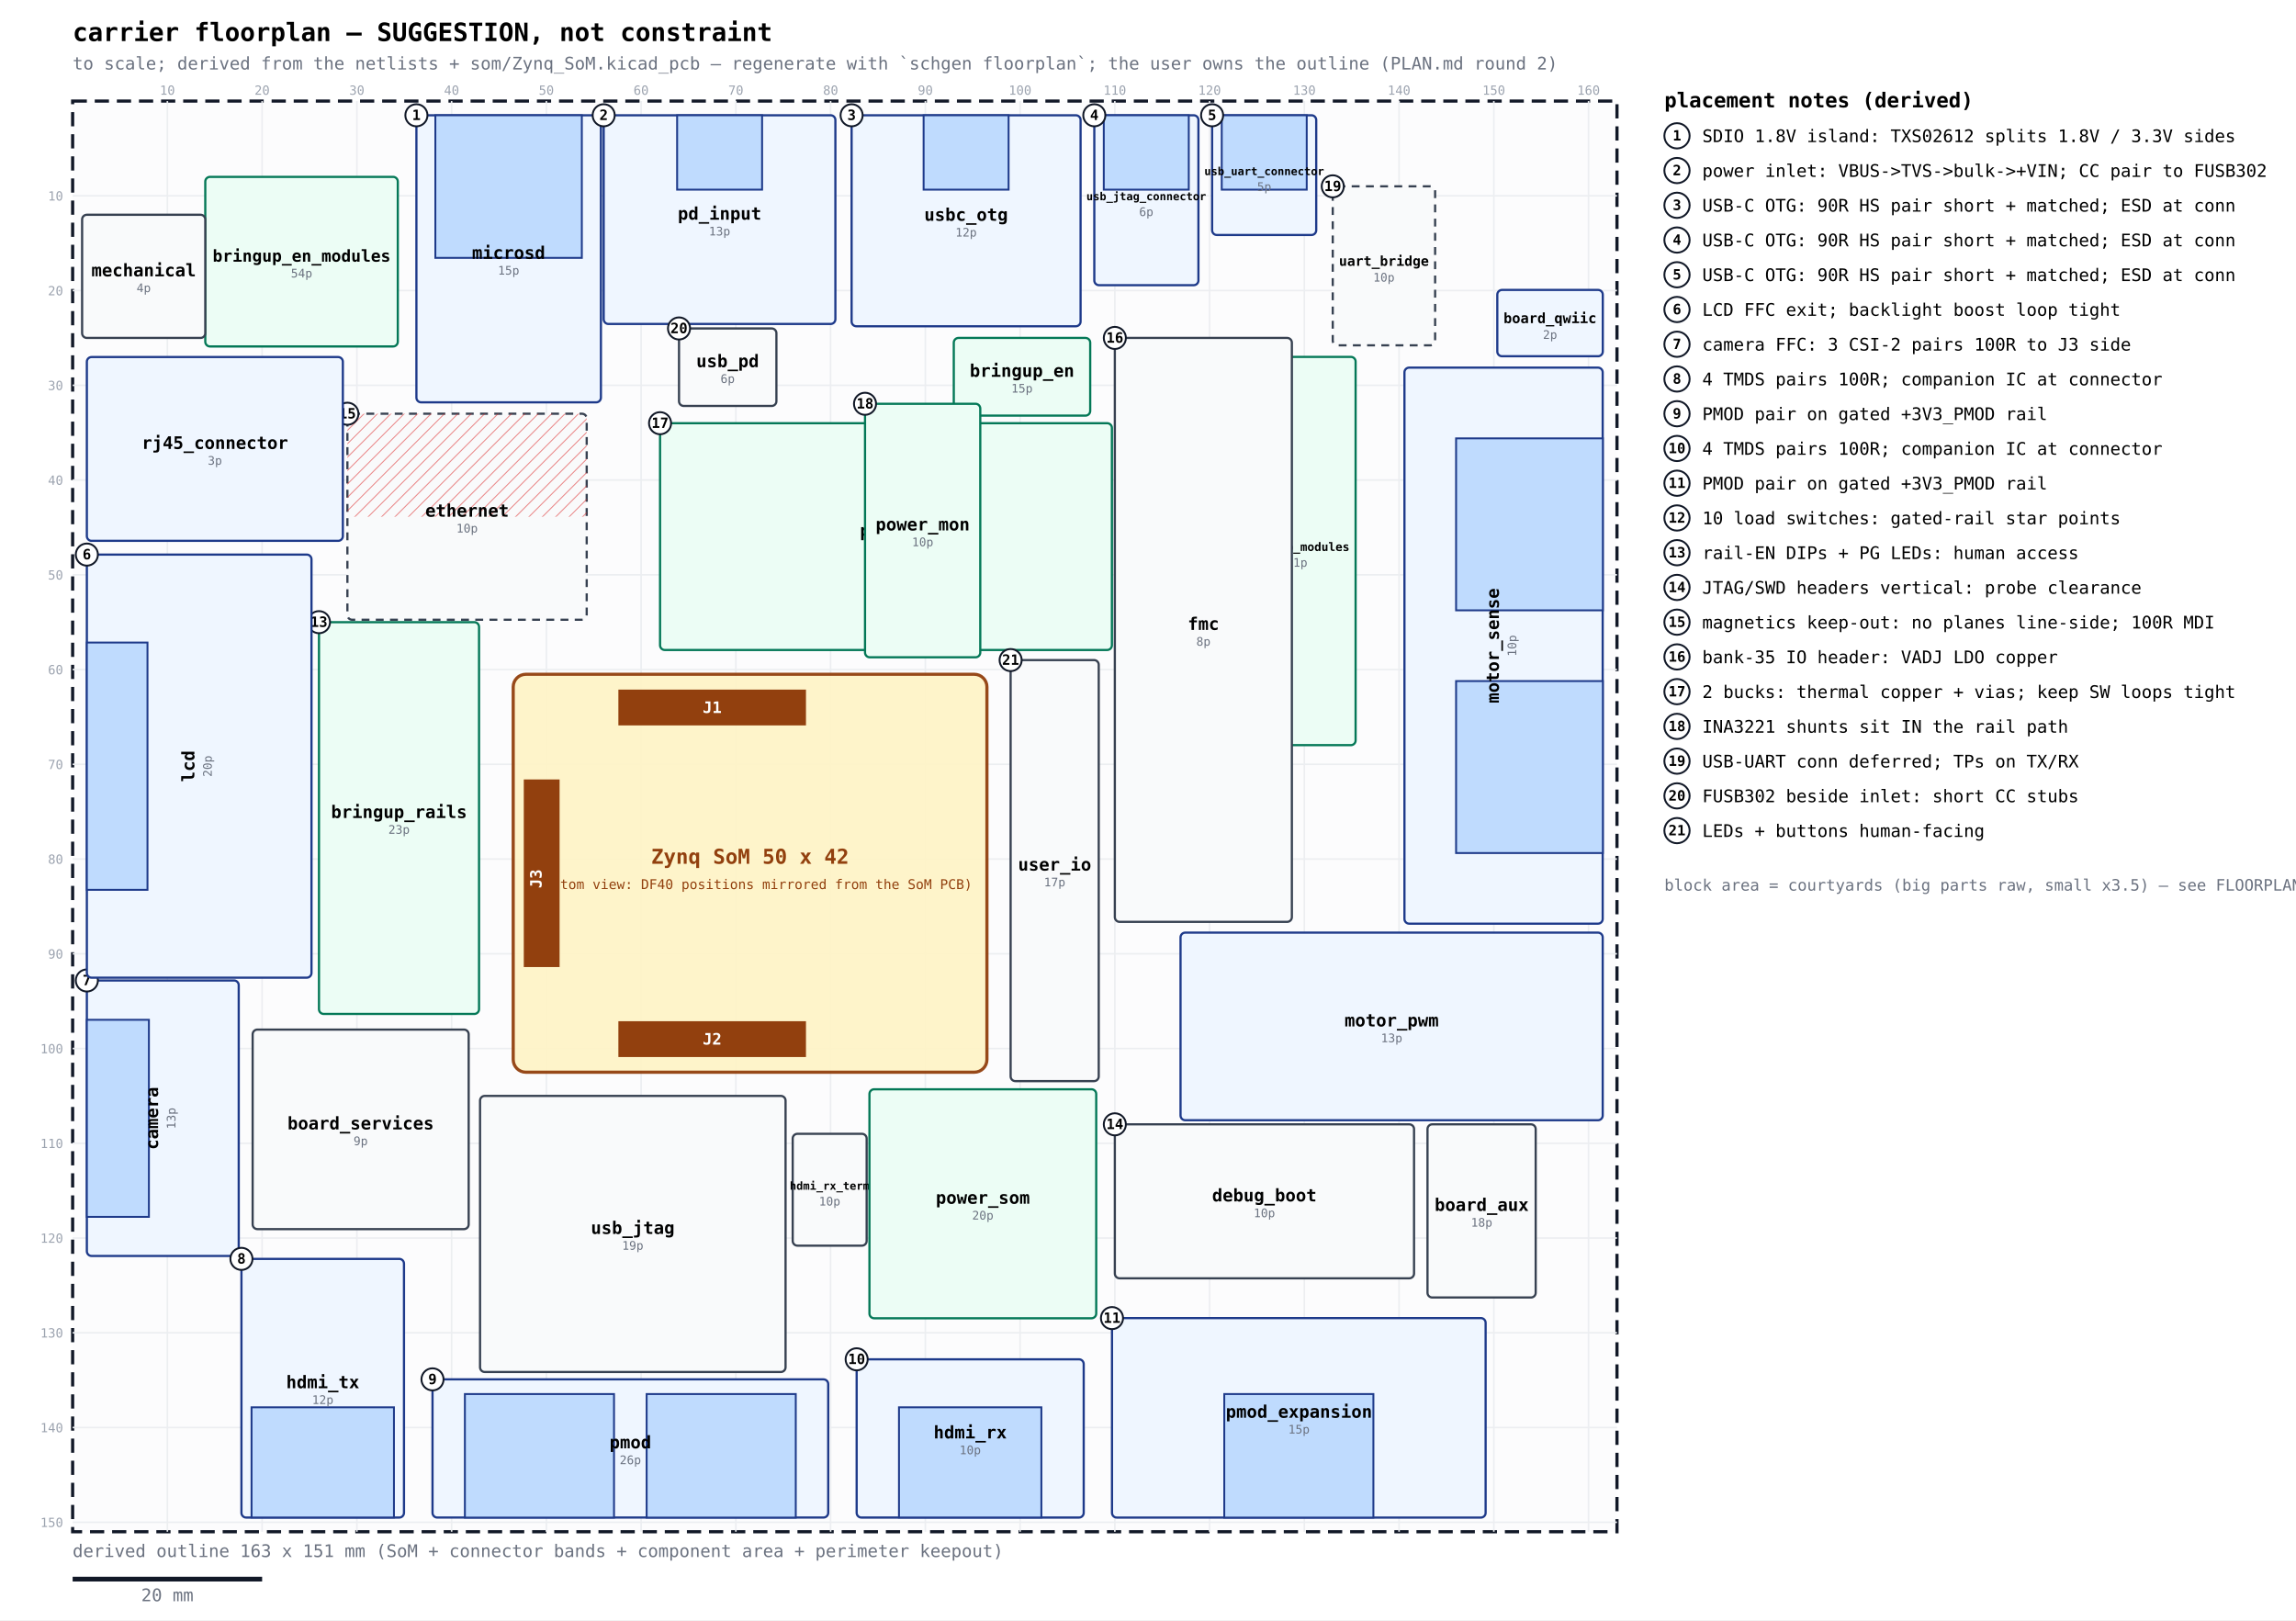
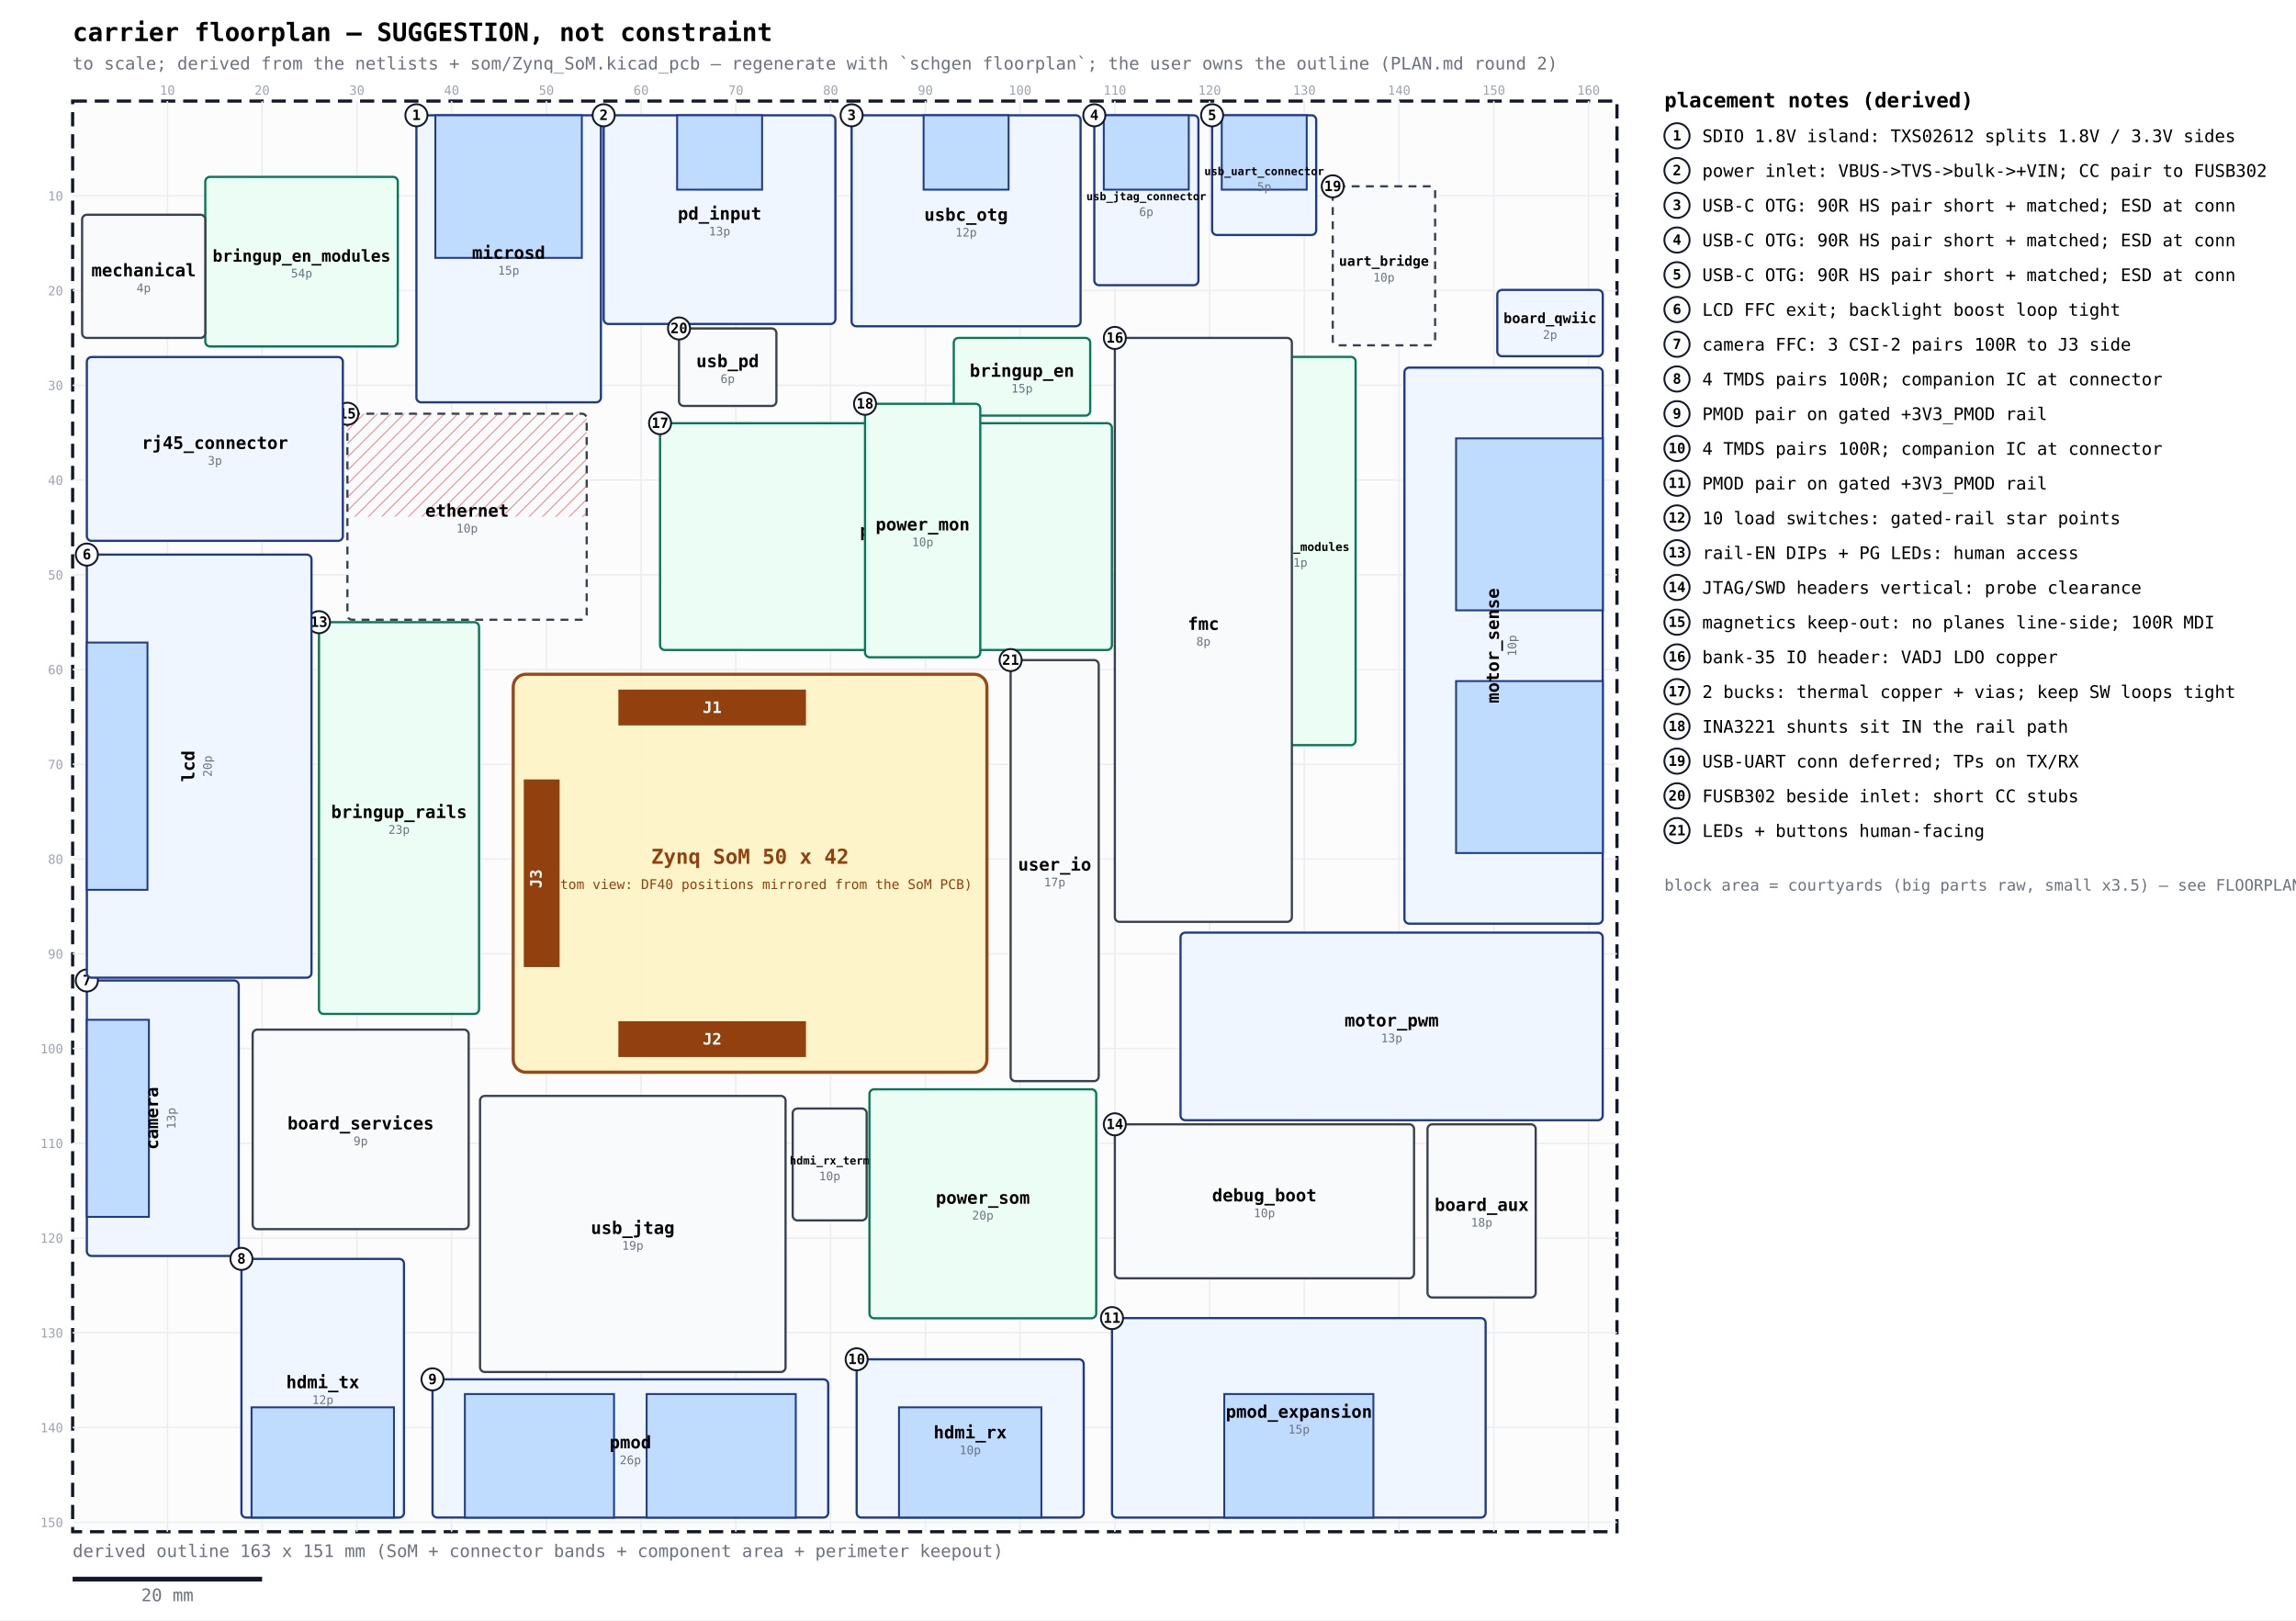
<svg xmlns="http://www.w3.org/2000/svg" viewBox="0 0 1454 1026" font-family="ui-monospace, SFMono-Regular, Menlo, monospace" font-size="11">
  <defs>
    <pattern id="keepout" width="6" height="6" patternUnits="userSpaceOnUse" patternTransform="rotate(45)">
      <line x1="0" y1="0" x2="0" y2="6" stroke="#dc2626" stroke-width="1.2" />
    </pattern>
  </defs>
  <rect width="1454" height="1026" fill="white" />
  <text x="46.0" y="26" font-size="16" font-weight="bold">carrier floorplan — SUGGESTION, not constraint</text>
  <text x="46.0" y="44" fill="#6b7280">to scale; derived from the netlists + som/Zynq_SoM.kicad_pcb — regenerate with `schgen floorplan`; the user owns the outline (PLAN.md round 2)</text>
  <rect x="46.0" y="64.0" width="978" height="906" fill="#fcfcfd" stroke="#111827" stroke-width="2" stroke-dasharray="9,5" />
  <line x1="106.0" y1="64.0" x2="106.0" y2="970.0" stroke="#eceef1" stroke-width="1" />
  <text x="106.0" y="60.0" fill="#9ca3af" font-size="8" text-anchor="middle">10</text>
  <line x1="166.0" y1="64.0" x2="166.0" y2="970.0" stroke="#eceef1" stroke-width="1" />
  <text x="166.0" y="60.0" fill="#9ca3af" font-size="8" text-anchor="middle">20</text>
  <line x1="226.0" y1="64.0" x2="226.0" y2="970.0" stroke="#eceef1" stroke-width="1" />
  <text x="226.0" y="60.0" fill="#9ca3af" font-size="8" text-anchor="middle">30</text>
  <line x1="286.0" y1="64.0" x2="286.0" y2="970.0" stroke="#eceef1" stroke-width="1" />
  <text x="286.0" y="60.0" fill="#9ca3af" font-size="8" text-anchor="middle">40</text>
  <line x1="346.0" y1="64.0" x2="346.0" y2="970.0" stroke="#eceef1" stroke-width="1" />
  <text x="346.0" y="60.0" fill="#9ca3af" font-size="8" text-anchor="middle">50</text>
  <line x1="406.0" y1="64.0" x2="406.0" y2="970.0" stroke="#eceef1" stroke-width="1" />
  <text x="406.0" y="60.0" fill="#9ca3af" font-size="8" text-anchor="middle">60</text>
  <line x1="466.0" y1="64.0" x2="466.0" y2="970.0" stroke="#eceef1" stroke-width="1" />
  <text x="466.0" y="60.0" fill="#9ca3af" font-size="8" text-anchor="middle">70</text>
  <line x1="526.0" y1="64.0" x2="526.0" y2="970.0" stroke="#eceef1" stroke-width="1" />
  <text x="526.0" y="60.0" fill="#9ca3af" font-size="8" text-anchor="middle">80</text>
  <line x1="586.0" y1="64.0" x2="586.0" y2="970.0" stroke="#eceef1" stroke-width="1" />
  <text x="586.0" y="60.0" fill="#9ca3af" font-size="8" text-anchor="middle">90</text>
  <line x1="646.0" y1="64.0" x2="646.0" y2="970.0" stroke="#eceef1" stroke-width="1" />
  <text x="646.0" y="60.0" fill="#9ca3af" font-size="8" text-anchor="middle">100</text>
  <line x1="706.0" y1="64.0" x2="706.0" y2="970.0" stroke="#eceef1" stroke-width="1" />
  <text x="706.0" y="60.0" fill="#9ca3af" font-size="8" text-anchor="middle">110</text>
  <line x1="766.0" y1="64.0" x2="766.0" y2="970.0" stroke="#eceef1" stroke-width="1" />
  <text x="766.0" y="60.0" fill="#9ca3af" font-size="8" text-anchor="middle">120</text>
  <line x1="826.0" y1="64.0" x2="826.0" y2="970.0" stroke="#eceef1" stroke-width="1" />
  <text x="826.0" y="60.0" fill="#9ca3af" font-size="8" text-anchor="middle">130</text>
  <line x1="886.0" y1="64.0" x2="886.0" y2="970.0" stroke="#eceef1" stroke-width="1" />
  <text x="886.0" y="60.0" fill="#9ca3af" font-size="8" text-anchor="middle">140</text>
  <line x1="946.0" y1="64.0" x2="946.0" y2="970.0" stroke="#eceef1" stroke-width="1" />
  <text x="946.0" y="60.0" fill="#9ca3af" font-size="8" text-anchor="middle">150</text>
  <line x1="1006.0" y1="64.0" x2="1006.0" y2="970.0" stroke="#eceef1" stroke-width="1" />
  <text x="1006.0" y="60.0" fill="#9ca3af" font-size="8" text-anchor="middle">160</text>
  <line x1="46.0" y1="124.0" x2="1024.0" y2="124.0" stroke="#eceef1" stroke-width="1" />
  <text x="40.0" y="127.0" fill="#9ca3af" font-size="8" text-anchor="end">10</text>
  <line x1="46.0" y1="184.0" x2="1024.0" y2="184.0" stroke="#eceef1" stroke-width="1" />
  <text x="40.0" y="187.0" fill="#9ca3af" font-size="8" text-anchor="end">20</text>
  <line x1="46.0" y1="244.0" x2="1024.0" y2="244.0" stroke="#eceef1" stroke-width="1" />
  <text x="40.0" y="247.0" fill="#9ca3af" font-size="8" text-anchor="end">30</text>
  <line x1="46.0" y1="304.0" x2="1024.0" y2="304.0" stroke="#eceef1" stroke-width="1" />
  <text x="40.0" y="307.0" fill="#9ca3af" font-size="8" text-anchor="end">40</text>
  <line x1="46.0" y1="364.0" x2="1024.0" y2="364.0" stroke="#eceef1" stroke-width="1" />
  <text x="40.0" y="367.0" fill="#9ca3af" font-size="8" text-anchor="end">50</text>
  <line x1="46.0" y1="424.0" x2="1024.0" y2="424.0" stroke="#eceef1" stroke-width="1" />
  <text x="40.0" y="427.0" fill="#9ca3af" font-size="8" text-anchor="end">60</text>
  <line x1="46.0" y1="484.0" x2="1024.0" y2="484.0" stroke="#eceef1" stroke-width="1" />
  <text x="40.0" y="487.0" fill="#9ca3af" font-size="8" text-anchor="end">70</text>
  <line x1="46.0" y1="544.0" x2="1024.0" y2="544.0" stroke="#eceef1" stroke-width="1" />
  <text x="40.0" y="547.0" fill="#9ca3af" font-size="8" text-anchor="end">80</text>
  <line x1="46.0" y1="604.0" x2="1024.0" y2="604.0" stroke="#eceef1" stroke-width="1" />
  <text x="40.0" y="607.0" fill="#9ca3af" font-size="8" text-anchor="end">90</text>
  <line x1="46.0" y1="664.0" x2="1024.0" y2="664.0" stroke="#eceef1" stroke-width="1" />
  <text x="40.0" y="667.0" fill="#9ca3af" font-size="8" text-anchor="end">100</text>
  <line x1="46.0" y1="724.0" x2="1024.0" y2="724.0" stroke="#eceef1" stroke-width="1" />
  <text x="40.0" y="727.0" fill="#9ca3af" font-size="8" text-anchor="end">110</text>
  <line x1="46.0" y1="784.0" x2="1024.0" y2="784.0" stroke="#eceef1" stroke-width="1" />
  <text x="40.0" y="787.0" fill="#9ca3af" font-size="8" text-anchor="end">120</text>
  <line x1="46.0" y1="844.0" x2="1024.0" y2="844.0" stroke="#eceef1" stroke-width="1" />
  <text x="40.0" y="847.0" fill="#9ca3af" font-size="8" text-anchor="end">130</text>
  <line x1="46.0" y1="904.0" x2="1024.0" y2="904.0" stroke="#eceef1" stroke-width="1" />
  <text x="40.0" y="907.0" fill="#9ca3af" font-size="8" text-anchor="end">140</text>
  <line x1="46.0" y1="964.0" x2="1024.0" y2="964.0" stroke="#eceef1" stroke-width="1" />
  <text x="40.0" y="967.0" fill="#9ca3af" font-size="8" text-anchor="end">150</text>
  <text x="46.0" y="986.0" fill="#6b7280">derived outline 163 x 151 mm (SoM + connector bands + component area + perimeter keepout)</text>
  <rect x="904.0" y="712.0" width="68.52" height="109.662" rx="3" fill="#f9fafb" stroke="#374151" stroke-width="1.4" />
  <text x="938.3" y="766.8" text-anchor="middle" font-size="11.0" font-weight="bold">board_aux</text>
  <text x="938.3" y="776.8" text-anchor="middle" font-size="7.5" fill="#6b7280">18p</text>
  <rect x="948.2" y="183.6" width="66.811" height="41.999" rx="3" fill="#eff6ff" stroke="#1e3a8a" stroke-width="1.4" />
  <text x="981.6" y="204.6" text-anchor="middle" font-size="8.9" font-weight="bold">board_qwiic</text>
  <text x="981.6" y="214.6" text-anchor="middle" font-size="7.5" fill="#6b7280">2p</text>
  <rect x="160.0" y="652.0" width="136.8" height="126.36" rx="3" fill="#f9fafb" stroke="#374151" stroke-width="1.4" />
  <text x="228.4" y="715.2" text-anchor="middle" font-size="11.0" font-weight="bold">board_services</text>
  <text x="228.4" y="725.2" text-anchor="middle" font-size="7.5" fill="#6b7280">9p</text>
  <rect x="604.0" y="214.0" width="86.4" height="49.2" rx="3" fill="#ecfdf5" stroke="#047857" stroke-width="1.4" />
  <text x="647.2" y="238.6" text-anchor="middle" font-size="11.0" font-weight="bold">bringup_en</text>
  <text x="647.2" y="248.6" text-anchor="middle" font-size="7.5" fill="#6b7280">15p</text>
  <rect x="130.0" y="112.0" width="121.92" height="107.4" rx="3" fill="#ecfdf5" stroke="#047857" stroke-width="1.4" />
  <text x="191.0" y="165.7" text-anchor="middle" font-size="10.4" font-weight="bold">bringup_en_modules</text>
  <text x="191.0" y="175.7" text-anchor="middle" font-size="7.5" fill="#6b7280">54p</text>
  <rect x="784.0" y="226.0" width="74.478" height="245.88" rx="3" fill="#ecfdf5" stroke="#047857" stroke-width="1.4" />
  <text x="821.2" y="348.9" text-anchor="middle" font-size="7.4" font-weight="bold">bringup_modules</text>
  <text x="821.2" y="358.9" text-anchor="middle" font-size="7.5" fill="#6b7280">71p</text>
  <circle cx="784" cy="226" r="7" fill="white" stroke="#111827" stroke-width="1.2" />
  <text x="784" y="229" text-anchor="middle" font-size="9" font-weight="bold">12</text>
  <rect x="202.0" y="394.0" width="101.364" height="248.1" rx="3" fill="#ecfdf5" stroke="#047857" stroke-width="1.4" />
  <text x="252.7" y="518.0" text-anchor="middle" font-size="11.0" font-weight="bold">bringup_rails</text>
  <text x="252.7" y="528.0" text-anchor="middle" font-size="7.5" fill="#6b7280">23p</text>
  <circle cx="202" cy="394" r="7" fill="white" stroke="#111827" stroke-width="1.2" />
  <text x="202" y="397" text-anchor="middle" font-size="9" font-weight="bold">13</text>
  <rect x="55.0" y="620.9" width="96.181" height="174.451" rx="3" fill="#eff6ff" stroke="#1e3a8a" stroke-width="1.4" />
  <rect x="55.0" y="645.8" width="39.3" height="124.8" fill="#bfdbfe" stroke="#1e3a8a" stroke-width="1.2" />
  <text x="100.1" y="708.2" text-anchor="middle" font-size="11.0" font-weight="bold" transform="rotate(-90 100.1 708.2)">camera</text>
  <text x="111.1" y="708.2" text-anchor="middle" font-size="7.5" fill="#6b7280" transform="rotate(-90 111.1 708.2)">13p</text>
  <circle cx="55" cy="620.9" r="7" fill="white" stroke="#111827" stroke-width="1.2" />
  <text x="55" y="623.9" text-anchor="middle" font-size="9" font-weight="bold">7</text>
  <rect x="706.0" y="712.0" width="189.48" height="97.5" rx="3" fill="#f9fafb" stroke="#374151" stroke-width="1.4" />
  <text x="800.7" y="760.8" text-anchor="middle" font-size="11.0" font-weight="bold">debug_boot</text>
  <text x="800.7" y="770.8" text-anchor="middle" font-size="7.5" fill="#6b7280">10p</text>
  <circle cx="706" cy="712" r="7" fill="white" stroke="#111827" stroke-width="1.2" />
  <text x="706" y="715" text-anchor="middle" font-size="9" font-weight="bold">14</text>
  <rect x="220.0" y="262.0" width="151.546" height="130.47" rx="3" fill="#f9fafb" stroke="#374151" stroke-width="1.4" stroke-dasharray="5,4" />
  <rect x="220" y="262" width="151.546" height="65.235" fill="url(#keepout)" opacity="0.5" />
  <text x="295.8" y="327.2" text-anchor="middle" font-size="11.0" font-weight="bold">ethernet</text>
  <text x="295.8" y="337.2" text-anchor="middle" font-size="7.5" fill="#6b7280">10p</text>
  <circle cx="220" cy="262" r="7" fill="white" stroke="#111827" stroke-width="1.2" />
  <text x="220" y="265" text-anchor="middle" font-size="9" font-weight="bold">15</text>
  <rect x="706.0" y="214.0" width="112.11" height="369.78" rx="3" fill="#f9fafb" stroke="#374151" stroke-width="1.4" />
  <text x="762.1" y="398.9" text-anchor="middle" font-size="11.0" font-weight="bold">fmc</text>
  <text x="762.1" y="408.9" text-anchor="middle" font-size="7.5" fill="#6b7280">8p</text>
  <circle cx="706" cy="214" r="7" fill="white" stroke="#111827" stroke-width="1.2" />
  <text x="706" y="217" text-anchor="middle" font-size="9" font-weight="bold">16</text>
  <rect x="542.5" y="860.8" width="143.787" height="100.216" rx="3" fill="#eff6ff" stroke="#1e3a8a" stroke-width="1.4" />
  <rect x="569.3" y="891.2" width="90.18" height="69.78" fill="#bfdbfe" stroke="#1e3a8a" stroke-width="1.2" />
  <text x="614.4" y="910.9" text-anchor="middle" font-size="11.0" font-weight="bold">hdmi_rx</text>
  <text x="614.4" y="920.9" text-anchor="middle" font-size="7.5" fill="#6b7280">10p</text>
  <circle cx="542.5" cy="860.8" r="7" fill="white" stroke="#111827" stroke-width="1.2" />
  <text x="542.5" y="863.8" text-anchor="middle" font-size="9" font-weight="bold">10</text>
-   <rect x="502.0" y="718.0" width="46.83" height="70.83" rx="3" fill="#f9fafb" stroke="#374151" stroke-width="1.4" />
-   <text x="525.4" y="753.4" text-anchor="middle" font-size="7.0" font-weight="bold">hdmi_rx_term</text>
-   <text x="525.4" y="763.4" text-anchor="middle" font-size="7.5" fill="#6b7280">10p</text>
+   <rect x="502.0" y="702.0" width="46.83" height="70.83" rx="3" fill="#f9fafb" stroke="#374151" stroke-width="1.4" />
+   <text x="525.4" y="737.4" text-anchor="middle" font-size="7.0" font-weight="bold">hdmi_rx_term</text>
+   <text x="525.4" y="747.4" text-anchor="middle" font-size="7.5" fill="#6b7280">10p</text>
  <rect x="152.9" y="797.2" width="102.928" height="163.816" rx="3" fill="#eff6ff" stroke="#1e3a8a" stroke-width="1.4" />
  <rect x="159.3" y="891.2" width="90.18" height="69.78" fill="#bfdbfe" stroke="#1e3a8a" stroke-width="1.2" />
  <text x="204.4" y="879.1" text-anchor="middle" font-size="11.0" font-weight="bold">hdmi_tx</text>
  <text x="204.4" y="889.1" text-anchor="middle" font-size="7.5" fill="#6b7280">12p</text>
  <circle cx="152.9" cy="797.2" r="7" fill="white" stroke="#111827" stroke-width="1.2" />
  <text x="152.9" y="800.2" text-anchor="middle" font-size="9" font-weight="bold">8</text>
  <rect x="55.0" y="351.2" width="142.26" height="267.93" rx="3" fill="#eff6ff" stroke="#1e3a8a" stroke-width="1.4" />
  <rect x="55.0" y="406.9" width="38.4" height="156.6" fill="#bfdbfe" stroke="#1e3a8a" stroke-width="1.2" />
  <text x="123.1" y="485.2" text-anchor="middle" font-size="11.0" font-weight="bold" transform="rotate(-90 123.1 485.2)">lcd</text>
  <text x="134.1" y="485.2" text-anchor="middle" font-size="7.5" fill="#6b7280" transform="rotate(-90 134.1 485.2)">20p</text>
  <circle cx="55" cy="351.2" r="7" fill="white" stroke="#111827" stroke-width="1.2" />
  <text x="55" y="354.2" text-anchor="middle" font-size="9" font-weight="bold">6</text>
  <rect x="52.0" y="136.0" width="78" height="78" rx="3" fill="#f9fafb" stroke="#374151" stroke-width="1.4" />
  <text x="91.0" y="175.0" text-anchor="middle" font-size="11.0" font-weight="bold">mechanical</text>
  <text x="91.0" y="185.0" text-anchor="middle" font-size="7.5" fill="#6b7280">4p</text>
  <rect x="263.7" y="73.0" width="116.846" height="181.78" rx="3" fill="#eff6ff" stroke="#1e3a8a" stroke-width="1.4" />
  <rect x="275.7" y="73.0" width="92.76" height="90.3" fill="#bfdbfe" stroke="#1e3a8a" stroke-width="1.2" />
  <text x="322.1" y="163.9" text-anchor="middle" font-size="11.0" font-weight="bold">microsd</text>
  <text x="322.1" y="173.9" text-anchor="middle" font-size="7.5" fill="#6b7280">15p</text>
  <circle cx="263.7" cy="73" r="7" fill="white" stroke="#111827" stroke-width="1.2" />
  <text x="263.7" y="76" text-anchor="middle" font-size="9" font-weight="bold">1</text>
  <rect x="747.6" y="590.6" width="267.361" height="118.8" rx="3" fill="#eff6ff" stroke="#1e3a8a" stroke-width="1.4" />
  <text x="881.3" y="650.0" text-anchor="middle" font-size="11.0" font-weight="bold">motor_pwm</text>
  <text x="881.3" y="660.0" text-anchor="middle" font-size="7.5" fill="#6b7280">13p</text>
  <rect x="889.4" y="232.8" width="125.55" height="352.124" rx="3" fill="#eff6ff" stroke="#1e3a8a" stroke-width="1.4" />
  <rect x="922.1" y="277.6" width="92.94" height="108.9" fill="#bfdbfe" stroke="#1e3a8a" stroke-width="1.2" />
  <rect x="922.1" y="431.3" width="92.94" height="108.9" fill="#bfdbfe" stroke="#1e3a8a" stroke-width="1.2" />
  <text x="949.2" y="408.9" text-anchor="middle" font-size="11.0" font-weight="bold" transform="rotate(-90 949.2 408.9)">motor_sense</text>
  <text x="960.2" y="408.9" text-anchor="middle" font-size="7.5" fill="#6b7280" transform="rotate(-90 960.2 408.9)">10p</text>
  <rect x="382.3" y="73.0" width="146.732" height="132.158" rx="3" fill="#eff6ff" stroke="#1e3a8a" stroke-width="1.4" />
  <rect x="428.8" y="73.0" width="53.82" height="47.1" fill="#bfdbfe" stroke="#1e3a8a" stroke-width="1.2" />
  <text x="455.7" y="139.1" text-anchor="middle" font-size="11.0" font-weight="bold">pd_input</text>
  <text x="455.7" y="149.1" text-anchor="middle" font-size="7.5" fill="#6b7280">13p</text>
  <circle cx="382.3" cy="73" r="7" fill="white" stroke="#111827" stroke-width="1.2" />
  <text x="382.3" y="76" text-anchor="middle" font-size="9" font-weight="bold">2</text>
  <rect x="273.9" y="873.5" width="250.59" height="87.504" rx="3" fill="#eff6ff" stroke="#1e3a8a" stroke-width="1.4" />
  <rect x="294.4" y="882.8" width="94.44" height="78.24" fill="#bfdbfe" stroke="#1e3a8a" stroke-width="1.2" />
  <rect x="409.5" y="882.8" width="94.44" height="78.24" fill="#bfdbfe" stroke="#1e3a8a" stroke-width="1.2" />
  <text x="399.2" y="917.2" text-anchor="middle" font-size="11.0" font-weight="bold">pmod</text>
  <text x="399.2" y="927.2" text-anchor="middle" font-size="7.5" fill="#6b7280">26p</text>
  <circle cx="273.9" cy="873.5" r="7" fill="white" stroke="#111827" stroke-width="1.2" />
  <text x="273.9" y="876.5" text-anchor="middle" font-size="9" font-weight="bold">9</text>
  <rect x="704.2" y="834.7" width="236.61" height="126.318" rx="3" fill="#eff6ff" stroke="#1e3a8a" stroke-width="1.4" />
  <rect x="775.3" y="882.8" width="94.44" height="78.24" fill="#bfdbfe" stroke="#1e3a8a" stroke-width="1.2" />
  <text x="822.6" y="897.8" text-anchor="middle" font-size="11.0" font-weight="bold">pmod_expansion</text>
  <text x="822.6" y="907.8" text-anchor="middle" font-size="7.5" fill="#6b7280">15p</text>
  <circle cx="704.2" cy="834.7" r="7" fill="white" stroke="#111827" stroke-width="1.2" />
  <text x="704.2" y="837.7" text-anchor="middle" font-size="9" font-weight="bold">11</text>
  <rect x="418.0" y="268.0" width="286.142" height="143.609" rx="3" fill="#ecfdf5" stroke="#047857" stroke-width="1.4" />
  <text x="561.1" y="339.8" text-anchor="middle" font-size="11.0" font-weight="bold">power</text>
  <text x="561.1" y="349.8" text-anchor="middle" font-size="7.5" fill="#6b7280">51p</text>
  <circle cx="418" cy="268" r="7" fill="white" stroke="#111827" stroke-width="1.2" />
  <text x="418" y="271" text-anchor="middle" font-size="9" font-weight="bold">17</text>
  <rect x="547.8" y="255.7" width="72.981" height="160.539" rx="3" fill="#ecfdf5" stroke="#047857" stroke-width="1.4" />
  <text x="584.3" y="335.9" text-anchor="middle" font-size="11.0" font-weight="bold">power_mon</text>
  <text x="584.3" y="345.9" text-anchor="middle" font-size="7.5" fill="#6b7280">10p</text>
  <circle cx="547.8" cy="255.7" r="7" fill="white" stroke="#111827" stroke-width="1.2" />
  <text x="547.8" y="258.7" text-anchor="middle" font-size="9" font-weight="bold">18</text>
  <rect x="550.6" y="689.8" width="143.609" height="145.021" rx="3" fill="#ecfdf5" stroke="#047857" stroke-width="1.4" />
  <text x="622.4" y="762.3" text-anchor="middle" font-size="11.0" font-weight="bold">power_som</text>
  <text x="622.4" y="772.3" text-anchor="middle" font-size="7.5" fill="#6b7280">20p</text>
  <rect x="55.0" y="226.1" width="162.12" height="116.4" rx="3" fill="#eff6ff" stroke="#1e3a8a" stroke-width="1.4" />
  <text x="136.1" y="284.3" text-anchor="middle" font-size="11.0" font-weight="bold">rj45_connector</text>
  <text x="136.1" y="294.3" text-anchor="middle" font-size="7.5" fill="#6b7280">3p</text>
  <rect x="844.0" y="118.0" width="64.83" height="100.68" rx="3" fill="#f9fafb" stroke="#374151" stroke-width="1.4" stroke-dasharray="5,4" />
  <text x="876.4" y="168.3" text-anchor="middle" font-size="8.6" font-weight="bold">uart_bridge</text>
  <text x="876.4" y="178.3" text-anchor="middle" font-size="7.5" fill="#6b7280">10p</text>
  <circle cx="844" cy="118" r="7" fill="white" stroke="#111827" stroke-width="1.2" />
  <text x="844" y="121" text-anchor="middle" font-size="9" font-weight="bold">19</text>
  <rect x="304.0" y="694.0" width="193.476" height="174.841" rx="3" fill="#f9fafb" stroke="#374151" stroke-width="1.4" />
  <text x="400.7" y="781.4" text-anchor="middle" font-size="11.0" font-weight="bold">usb_jtag</text>
  <text x="400.7" y="791.4" text-anchor="middle" font-size="7.5" fill="#6b7280">19p</text>
  <rect x="693.0" y="73.0" width="65.929" height="107.605" rx="3" fill="#eff6ff" stroke="#1e3a8a" stroke-width="1.4" />
  <rect x="699.0" y="73.0" width="53.82" height="47.1" fill="#bfdbfe" stroke="#1e3a8a" stroke-width="1.2" />
  <text x="725.9" y="126.8" text-anchor="middle" font-size="7.0" font-weight="bold">usb_jtag_connector</text>
  <text x="725.9" y="136.8" text-anchor="middle" font-size="7.5" fill="#6b7280">6p</text>
  <circle cx="693" cy="73" r="7" fill="white" stroke="#111827" stroke-width="1.2" />
  <text x="693" y="76" text-anchor="middle" font-size="9" font-weight="bold">4</text>
  <rect x="430.0" y="208.0" width="61.68" height="49.08" rx="3" fill="#f9fafb" stroke="#374151" stroke-width="1.4" />
  <text x="460.8" y="232.5" text-anchor="middle" font-size="11.0" font-weight="bold">usb_pd</text>
  <text x="460.8" y="242.5" text-anchor="middle" font-size="7.5" fill="#6b7280">6p</text>
  <circle cx="430" cy="208" r="7" fill="white" stroke="#111827" stroke-width="1.2" />
  <text x="430" y="211" text-anchor="middle" font-size="9" font-weight="bold">20</text>
  <rect x="767.6" y="73.0" width="65.929" height="75.805" rx="3" fill="#eff6ff" stroke="#1e3a8a" stroke-width="1.4" />
  <rect x="773.7" y="73.0" width="53.82" height="47.1" fill="#bfdbfe" stroke="#1e3a8a" stroke-width="1.2" />
  <text x="800.6" y="110.9" text-anchor="middle" font-size="7.0" font-weight="bold">usb_uart_connector</text>
  <text x="800.6" y="120.9" text-anchor="middle" font-size="7.5" fill="#6b7280">5p</text>
  <circle cx="767.6" cy="73" r="7" fill="white" stroke="#111827" stroke-width="1.2" />
  <text x="767.6" y="76" text-anchor="middle" font-size="9" font-weight="bold">5</text>
  <rect x="539.3" y="73.0" width="145.008" height="133.609" rx="3" fill="#eff6ff" stroke="#1e3a8a" stroke-width="1.4" />
  <rect x="584.9" y="73.0" width="53.82" height="47.1" fill="#bfdbfe" stroke="#1e3a8a" stroke-width="1.2" />
  <text x="611.8" y="139.8" text-anchor="middle" font-size="11.0" font-weight="bold">usbc_otg</text>
  <text x="611.8" y="149.8" text-anchor="middle" font-size="7.5" fill="#6b7280">12p</text>
  <circle cx="539.3" cy="73" r="7" fill="white" stroke="#111827" stroke-width="1.2" />
  <text x="539.3" y="76" text-anchor="middle" font-size="9" font-weight="bold">3</text>
  <rect x="640.0" y="418.0" width="55.8" height="266.64" rx="3" fill="#f9fafb" stroke="#374151" stroke-width="1.4" />
  <text x="667.9" y="551.3" text-anchor="middle" font-size="11.0" font-weight="bold">user_io</text>
  <text x="667.9" y="561.3" text-anchor="middle" font-size="7.5" fill="#6b7280">17p</text>
  <circle cx="640" cy="418" r="7" fill="white" stroke="#111827" stroke-width="1.2" />
  <text x="640" y="421" text-anchor="middle" font-size="9" font-weight="bold">21</text>
  <rect x="325.0" y="427.0" width="300" height="252" rx="8" fill="#fef3c7" stroke="#92400e" stroke-width="2" opacity="0.95" />
  <text x="475" y="547" text-anchor="middle" font-size="13" font-weight="bold" fill="#92400e">Zynq SoM 50 x 42</text>
  <text x="475" y="563" text-anchor="middle" font-size="8.5" fill="#92400e">(bottom view: DF40 positions mirrored from the SoM PCB)</text>
  <rect x="391.6" y="436.7" width="118.8" height="22.68" fill="#92400e" />
  <text x="451.0" y="451.5" text-anchor="middle" font-size="10" font-weight="bold" fill="white">J1</text>
  <rect x="391.6" y="646.7" width="118.8" height="22.68" fill="#92400e" />
  <text x="451.0" y="661.5" text-anchor="middle" font-size="10" font-weight="bold" fill="white">J2</text>
  <rect x="331.7" y="493.6" width="22.68" height="118.8" fill="#92400e" />
  <text x="343.0" y="556.5" text-anchor="middle" font-size="10" font-weight="bold" fill="white" transform="rotate(-90 343.0 556.5)">J3</text>
  <line x1="46.0" y1="1000.0" x2="166.0" y2="1000.0" stroke="#111827" stroke-width="3" />
  <text x="106.0" y="1014.0" text-anchor="middle" fill="#6b7280">20 mm</text>
  <text x="1054" y="68" font-size="13" font-weight="bold">placement notes (derived)</text>
  <circle cx="1062" cy="86" r="8" fill="white" stroke="#111827" stroke-width="1.2" />
  <text x="1062" y="89" text-anchor="middle" font-size="9" font-weight="bold">1</text>
  <text x="1078" y="90">SDIO 1.8V island: TXS02612 splits 1.8V / 3.3V sides</text>
  <circle cx="1062" cy="108" r="8" fill="white" stroke="#111827" stroke-width="1.2" />
  <text x="1062" y="111" text-anchor="middle" font-size="9" font-weight="bold">2</text>
  <text x="1078" y="112">power inlet: VBUS-&gt;TVS-&gt;bulk-&gt;+VIN; CC pair to FUSB302</text>
  <circle cx="1062" cy="130" r="8" fill="white" stroke="#111827" stroke-width="1.2" />
  <text x="1062" y="133" text-anchor="middle" font-size="9" font-weight="bold">3</text>
  <text x="1078" y="134">USB-C OTG: 90R HS pair short + matched; ESD at conn</text>
  <circle cx="1062" cy="152" r="8" fill="white" stroke="#111827" stroke-width="1.2" />
  <text x="1062" y="155" text-anchor="middle" font-size="9" font-weight="bold">4</text>
  <text x="1078" y="156">USB-C OTG: 90R HS pair short + matched; ESD at conn</text>
  <circle cx="1062" cy="174" r="8" fill="white" stroke="#111827" stroke-width="1.2" />
  <text x="1062" y="177" text-anchor="middle" font-size="9" font-weight="bold">5</text>
  <text x="1078" y="178">USB-C OTG: 90R HS pair short + matched; ESD at conn</text>
  <circle cx="1062" cy="196" r="8" fill="white" stroke="#111827" stroke-width="1.2" />
  <text x="1062" y="199" text-anchor="middle" font-size="9" font-weight="bold">6</text>
  <text x="1078" y="200">LCD FFC exit; backlight boost loop tight</text>
  <circle cx="1062" cy="218" r="8" fill="white" stroke="#111827" stroke-width="1.2" />
  <text x="1062" y="221" text-anchor="middle" font-size="9" font-weight="bold">7</text>
  <text x="1078" y="222">camera FFC: 3 CSI-2 pairs 100R to J3 side</text>
  <circle cx="1062" cy="240" r="8" fill="white" stroke="#111827" stroke-width="1.2" />
  <text x="1062" y="243" text-anchor="middle" font-size="9" font-weight="bold">8</text>
  <text x="1078" y="244">4 TMDS pairs 100R; companion IC at connector</text>
  <circle cx="1062" cy="262" r="8" fill="white" stroke="#111827" stroke-width="1.2" />
  <text x="1062" y="265" text-anchor="middle" font-size="9" font-weight="bold">9</text>
  <text x="1078" y="266">PMOD pair on gated +3V3_PMOD rail</text>
  <circle cx="1062" cy="284" r="8" fill="white" stroke="#111827" stroke-width="1.2" />
  <text x="1062" y="287" text-anchor="middle" font-size="9" font-weight="bold">10</text>
  <text x="1078" y="288">4 TMDS pairs 100R; companion IC at connector</text>
  <circle cx="1062" cy="306" r="8" fill="white" stroke="#111827" stroke-width="1.2" />
  <text x="1062" y="309" text-anchor="middle" font-size="9" font-weight="bold">11</text>
  <text x="1078" y="310">PMOD pair on gated +3V3_PMOD rail</text>
  <circle cx="1062" cy="328" r="8" fill="white" stroke="#111827" stroke-width="1.2" />
  <text x="1062" y="331" text-anchor="middle" font-size="9" font-weight="bold">12</text>
  <text x="1078" y="332">10 load switches: gated-rail star points</text>
  <circle cx="1062" cy="350" r="8" fill="white" stroke="#111827" stroke-width="1.2" />
  <text x="1062" y="353" text-anchor="middle" font-size="9" font-weight="bold">13</text>
  <text x="1078" y="354">rail-EN DIPs + PG LEDs: human access</text>
  <circle cx="1062" cy="372" r="8" fill="white" stroke="#111827" stroke-width="1.2" />
  <text x="1062" y="375" text-anchor="middle" font-size="9" font-weight="bold">14</text>
  <text x="1078" y="376">JTAG/SWD headers vertical: probe clearance</text>
  <circle cx="1062" cy="394" r="8" fill="white" stroke="#111827" stroke-width="1.2" />
  <text x="1062" y="397" text-anchor="middle" font-size="9" font-weight="bold">15</text>
  <text x="1078" y="398">magnetics keep-out: no planes line-side; 100R MDI</text>
  <circle cx="1062" cy="416" r="8" fill="white" stroke="#111827" stroke-width="1.2" />
  <text x="1062" y="419" text-anchor="middle" font-size="9" font-weight="bold">16</text>
  <text x="1078" y="420">bank-35 IO header: VADJ LDO copper</text>
  <circle cx="1062" cy="438" r="8" fill="white" stroke="#111827" stroke-width="1.2" />
  <text x="1062" y="441" text-anchor="middle" font-size="9" font-weight="bold">17</text>
  <text x="1078" y="442">2 bucks: thermal copper + vias; keep SW loops tight</text>
  <circle cx="1062" cy="460" r="8" fill="white" stroke="#111827" stroke-width="1.2" />
  <text x="1062" y="463" text-anchor="middle" font-size="9" font-weight="bold">18</text>
  <text x="1078" y="464">INA3221 shunts sit IN the rail path</text>
  <circle cx="1062" cy="482" r="8" fill="white" stroke="#111827" stroke-width="1.2" />
  <text x="1062" y="485" text-anchor="middle" font-size="9" font-weight="bold">19</text>
  <text x="1078" y="486">USB-UART conn deferred; TPs on TX/RX</text>
  <circle cx="1062" cy="504" r="8" fill="white" stroke="#111827" stroke-width="1.2" />
  <text x="1062" y="507" text-anchor="middle" font-size="9" font-weight="bold">20</text>
  <text x="1078" y="508">FUSB302 beside inlet: short CC stubs</text>
  <circle cx="1062" cy="526" r="8" fill="white" stroke="#111827" stroke-width="1.2" />
  <text x="1062" y="529" text-anchor="middle" font-size="9" font-weight="bold">21</text>
  <text x="1078" y="530">LEDs + buttons human-facing</text>
  <text x="1054" y="564" fill="#6b7280" font-size="10">block area = courtyards (big parts raw, small x3.5) — see FLOORPLAN.md</text>
</svg>
